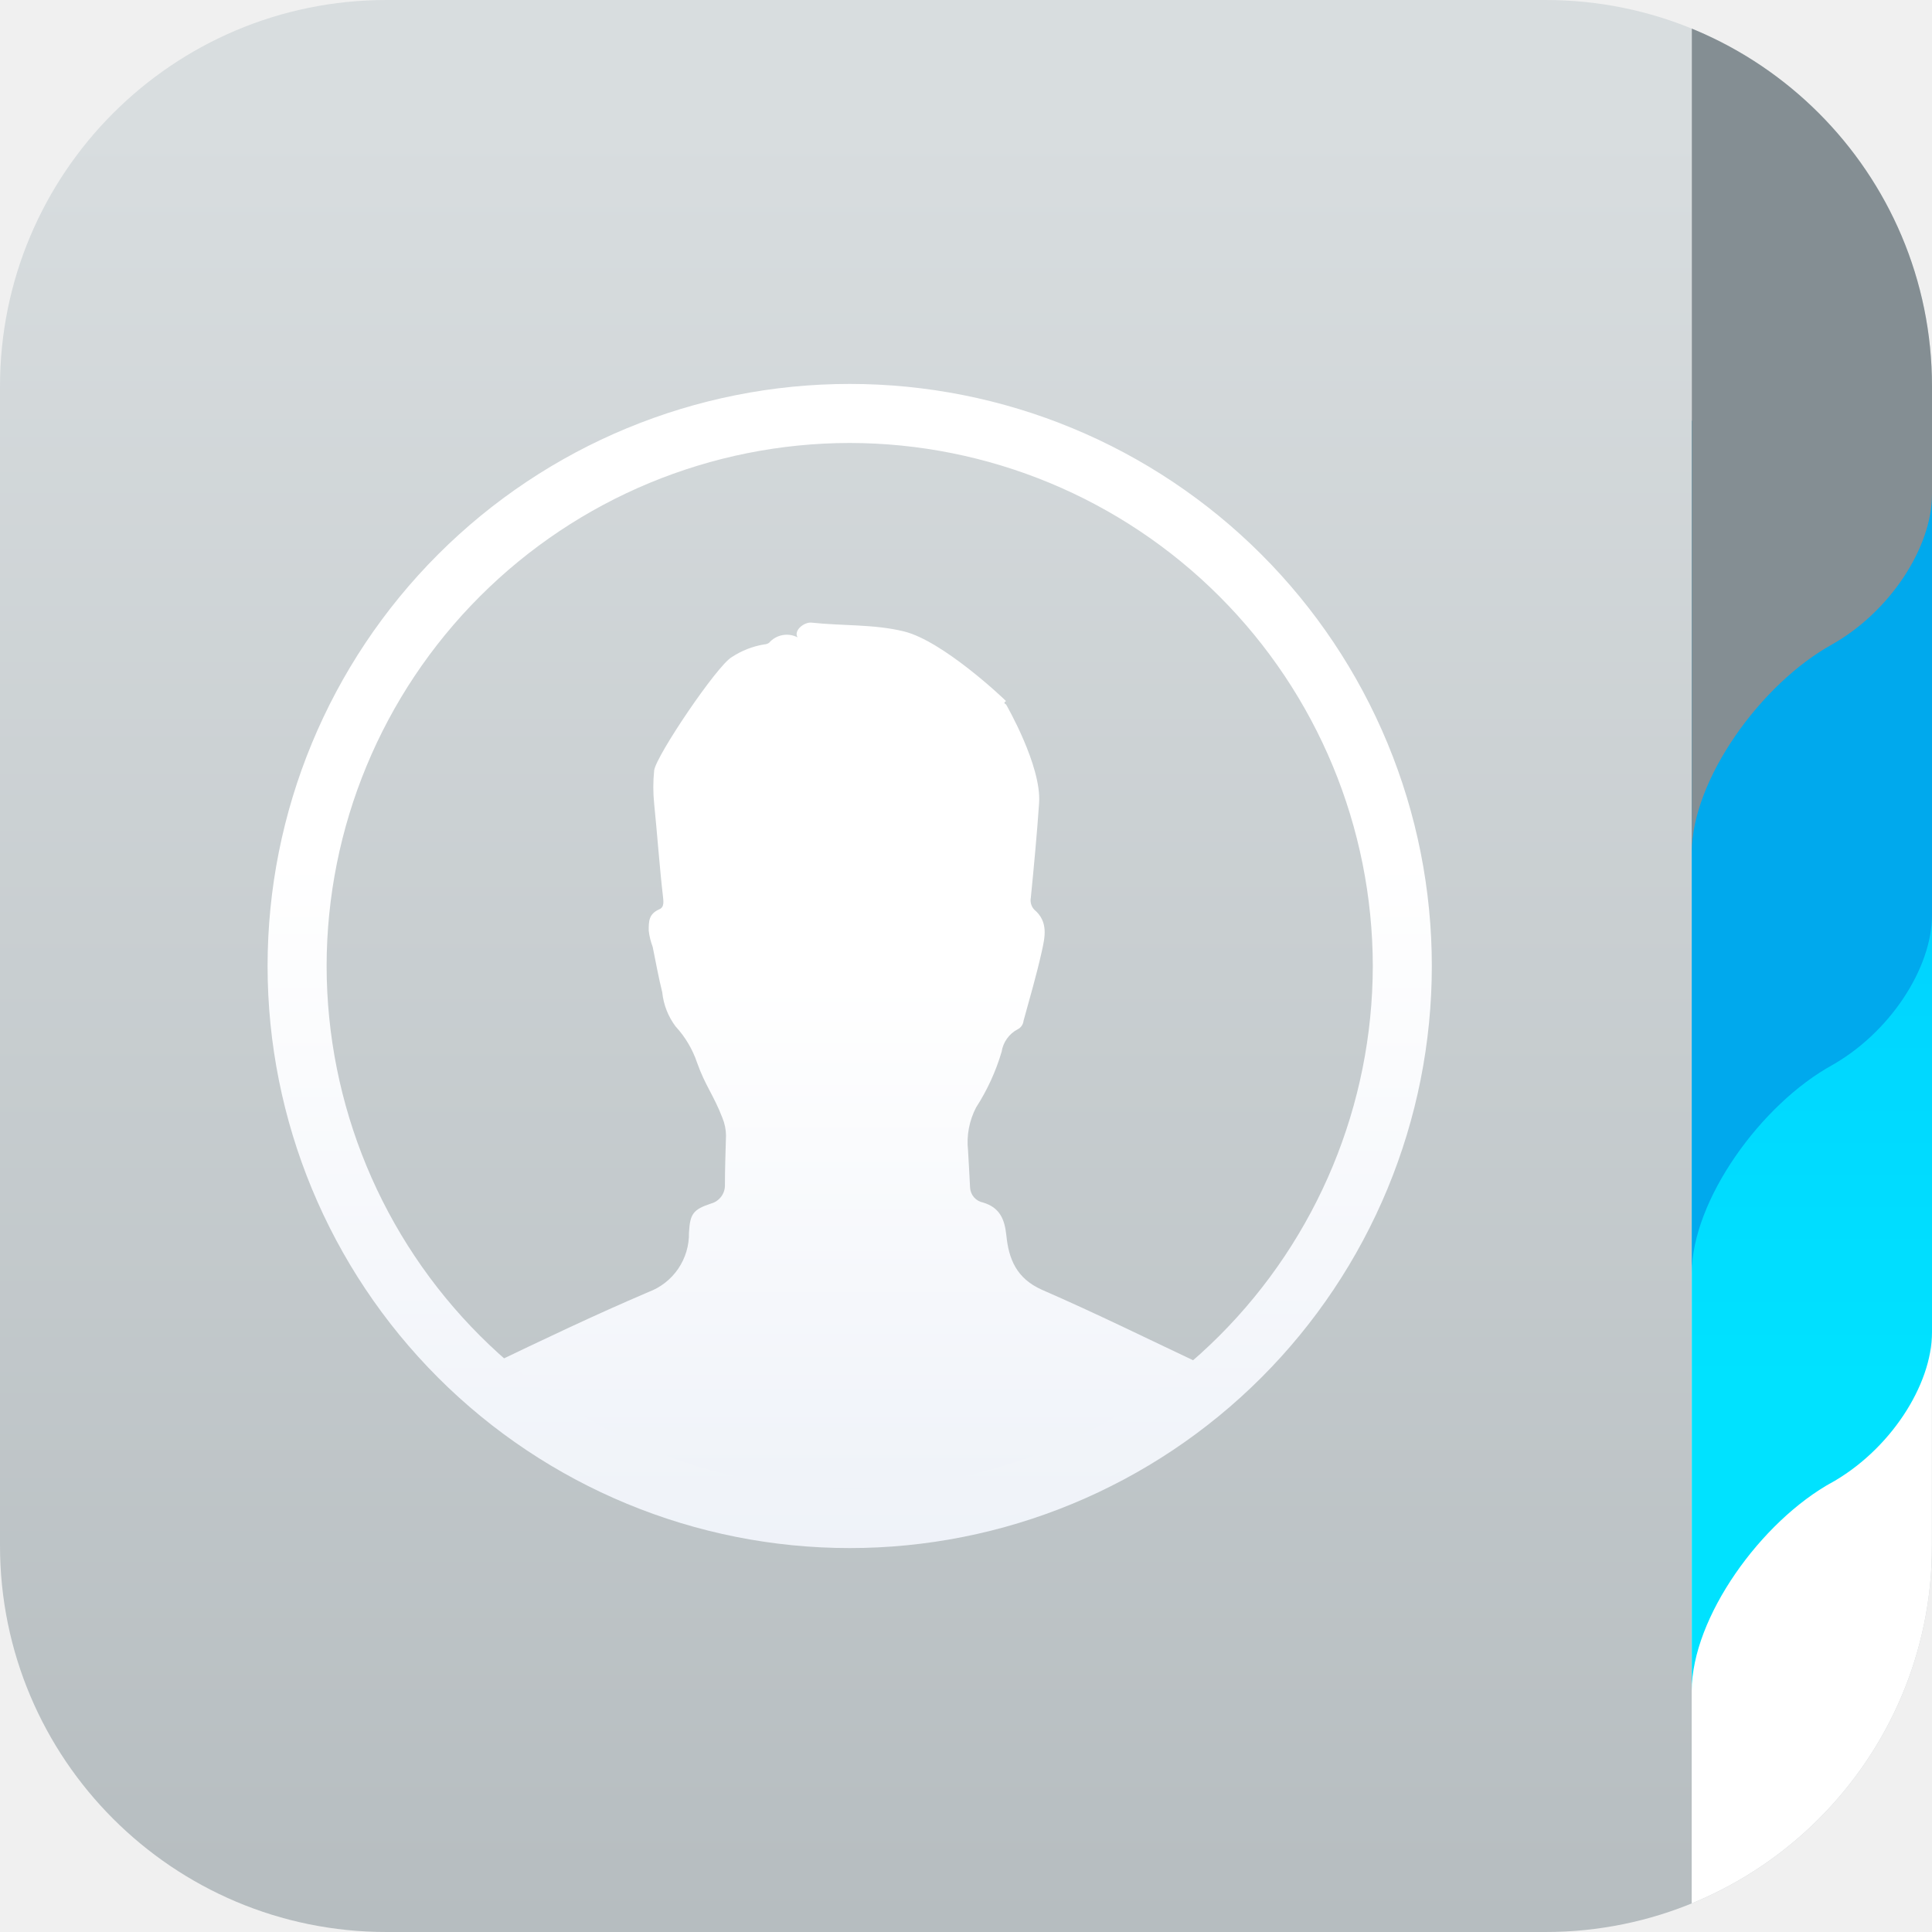
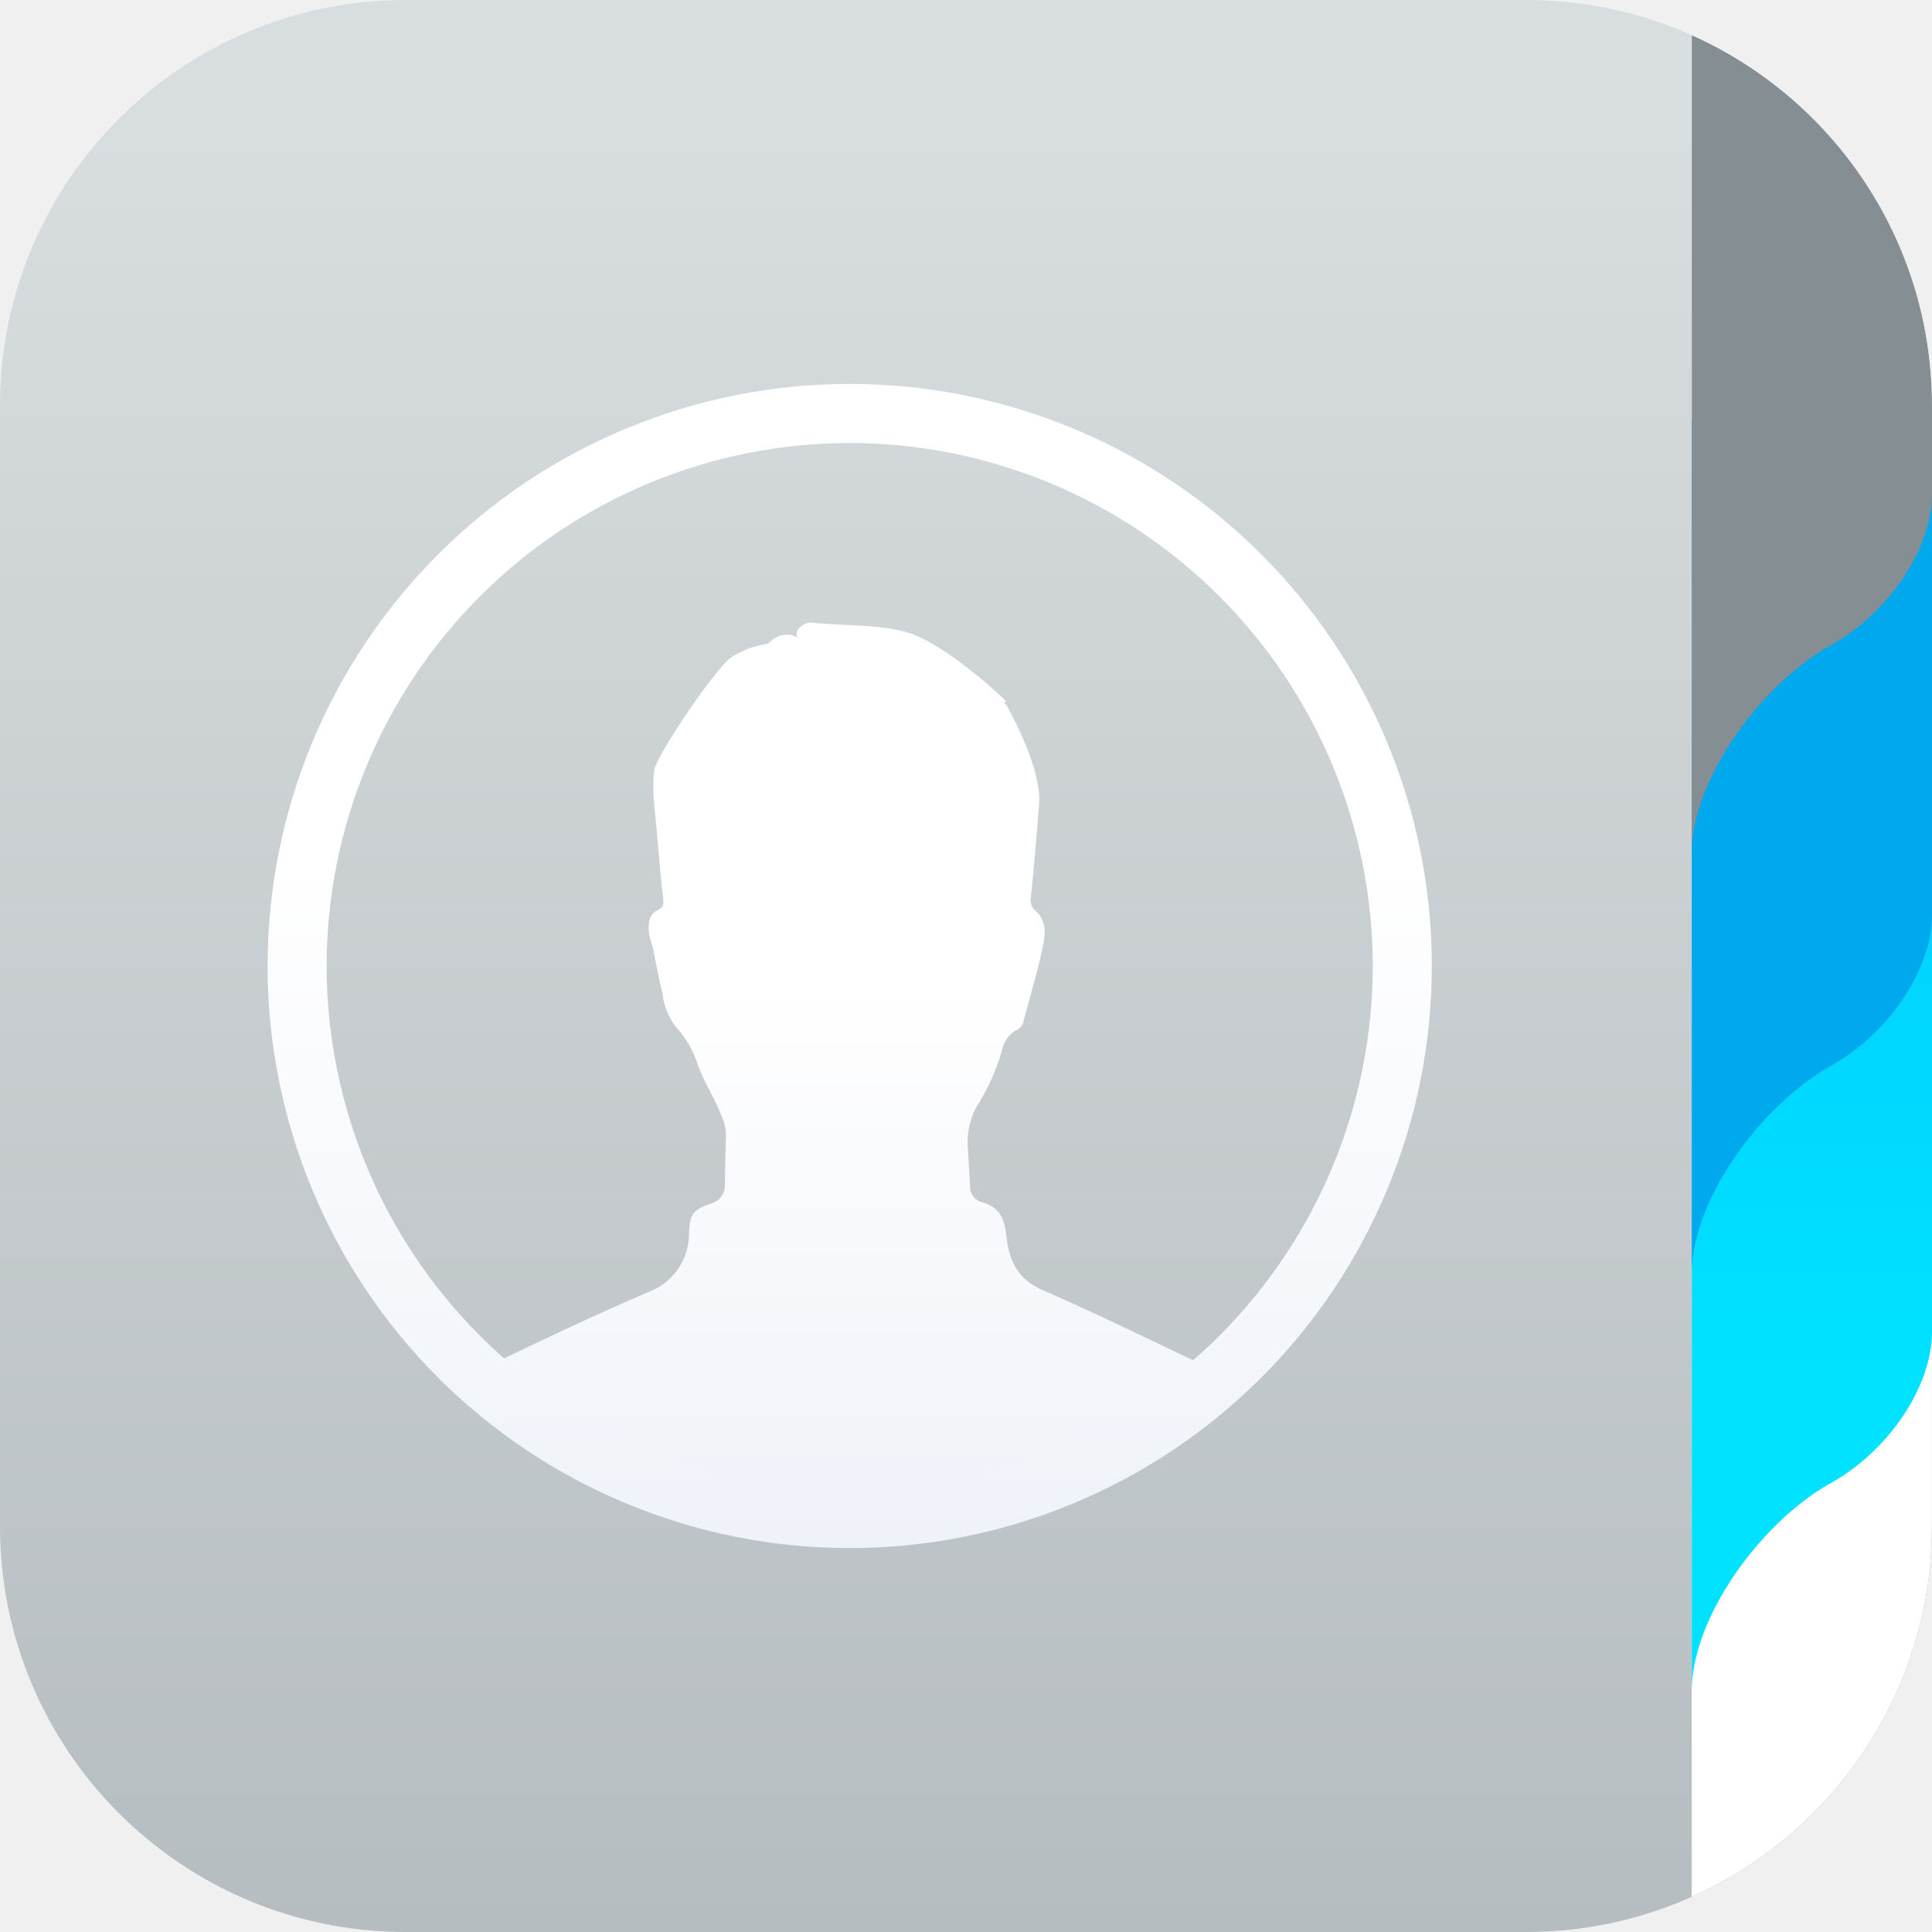
<svg xmlns="http://www.w3.org/2000/svg" width="72" height="72" viewBox="0 0 72 72" fill="none">
-   <path d="M57.6 0H14.4C6.447 0 0 6.447 0 14.4V57.6C0 65.553 6.447 72 14.4 72H57.6C65.553 72 72 65.553 72 57.6V14.4C72 6.447 65.553 0 57.6 0Z" fill="url(#paint0_linear_334_1699)" />
-   <path d="M24.38 29.968C24.336 29.548 24.336 29.124 24.38 28.704C24.468 28.14 26.728 24.796 27.272 24.488C27.635 24.249 28.043 24.088 28.472 24.016C28.539 24.015 28.605 23.994 28.66 23.956C28.789 23.808 28.964 23.707 29.157 23.67C29.35 23.633 29.549 23.662 29.724 23.752C29.564 23.5 29.968 23.172 30.248 23.204C31.388 23.328 32.552 23.256 33.676 23.528C35.128 23.876 37.404 26.032 37.492 26.128C37.42 26.168 37.404 26.208 37.492 26.252C37.492 26.252 38.82 28.54 38.724 29.924C38.656 30.956 38.52 32.42 38.416 33.452C38.401 33.531 38.404 33.612 38.425 33.689C38.447 33.766 38.486 33.837 38.54 33.896C39.084 34.352 38.94 34.932 38.82 35.476C38.628 36.34 38.376 37.192 38.144 38.044C38.137 38.111 38.113 38.175 38.075 38.23C38.036 38.285 37.984 38.33 37.924 38.36C37.766 38.443 37.63 38.562 37.527 38.707C37.423 38.852 37.355 39.02 37.328 39.196C37.112 39.93 36.791 40.629 36.376 41.272C36.12 41.764 36.015 42.321 36.076 42.872C36.1 43.336 36.132 43.796 36.152 44.26C36.16 44.394 36.212 44.522 36.3 44.622C36.389 44.723 36.508 44.791 36.64 44.816C37.26 45.004 37.44 45.436 37.504 46.04C37.592 46.92 37.88 47.64 38.824 48.064C40.876 48.956 42.88 49.948 44.9 50.9C45.053 50.943 45.191 51.028 45.3 51.144C44.638 51.749 43.932 52.306 43.188 52.808C39.697 55.22 35.534 56.469 31.292 56.38C26.452 56.336 21.787 54.563 18.14 51.38C17.8 51.092 17.804 51.092 18.228 50.888C20.196 49.944 22.164 49.004 24.172 48.148C24.621 47.98 25.006 47.677 25.276 47.281C25.545 46.885 25.685 46.415 25.676 45.936C25.716 45.236 25.828 45.076 26.5 44.852C26.654 44.81 26.789 44.716 26.883 44.587C26.977 44.457 27.024 44.3 27.016 44.14C27.016 43.532 27.04 42.94 27.056 42.312C27.053 42.087 27.007 41.864 26.92 41.656C26.604 40.828 26.28 40.456 25.98 39.608C25.811 39.106 25.539 38.645 25.18 38.256C24.9 37.884 24.727 37.443 24.68 36.98C24.54 36.42 24.44 35.852 24.324 35.288C24.25 35.094 24.2 34.891 24.176 34.684C24.176 34.324 24.176 34.06 24.576 33.884C24.772 33.8 24.72 33.56 24.704 33.38C24.588 32.408 24.484 30.968 24.38 29.968Z" fill="url(#paint1_linear_334_1699)" />
-   <path d="M31.664 16.508C36.832 16.513 41.787 18.569 45.442 22.223C49.097 25.877 51.153 30.832 51.16 36C51.153 41.169 49.097 46.124 45.443 49.779C41.788 53.434 36.832 55.49 31.664 55.496C26.495 55.49 21.541 53.434 17.887 49.779C14.232 46.124 12.177 41.168 12.172 36C12.177 30.832 14.232 25.877 17.887 22.223C21.541 18.569 26.496 16.513 31.664 16.508ZM31.664 14.308C25.911 14.308 20.393 16.593 16.325 20.662C12.257 24.73 9.972 30.247 9.972 36C9.972 41.753 12.257 47.271 16.325 51.339C20.393 55.407 25.911 57.692 31.664 57.692C34.513 57.693 37.334 57.132 39.966 56.042C42.599 54.952 44.99 53.354 47.005 51.34C49.02 49.326 50.618 46.934 51.708 44.302C52.799 41.67 53.36 38.849 53.36 36C53.36 33.151 52.799 30.33 51.708 27.698C50.618 25.066 49.02 22.674 47.005 20.66C44.99 18.646 42.599 17.048 39.966 15.958C37.334 14.868 34.513 14.308 31.664 14.308Z" fill="url(#paint2_linear_334_1699)" />
-   <mask id="mask0_334_1699" style="mask-type:alpha" maskUnits="userSpaceOnUse" x="0" y="0" width="72" height="72">
-     <path d="M57.6 0H14.4C6.447 0 0 6.447 0 14.4V57.6C0 65.553 6.447 72 14.4 72H57.6C65.553 72 72 65.553 72 57.6V14.4C72 6.447 65.553 0 57.6 0Z" fill="url(#paint3_linear_334_1699)" />
-   </mask>
-   <g mask="url(#mask0_334_1699)">
-     <path d="M63.044 0V72C65.423 71.987 67.7 71.034 69.377 69.347C71.054 67.661 71.996 65.379 71.996 63V9.012C71.999 6.631 71.059 4.346 69.381 2.657C67.703 0.968 65.425 0.013 63.044 0Z" fill="url(#paint4_linear_334_1699)" />
-     <path d="M68.3 55.228L68.176 55.3C70.428 54.068 72 51.616 72 49.652V24.504C72 19.556 68 31.224 63.048 31.224V63.012C63.044 60.292 65.628 56.688 68.3 55.228Z" fill="url(#paint5_linear_334_1699)" />
-     <path d="M68.3 39.684L68.176 39.752C70.428 38.52 72 36.072 72 34.104V8.956C72 4.012 68 15.68 63.048 15.68V47.452C63.044 44.744 65.628 41.14 68.3 39.684Z" fill="#00A9ED" />
-     <path d="M68.3 24.004L68.176 24.072C70.428 22.844 72 20.392 72 18.428V8.956C72.001 7.78 71.769 6.616 71.32 5.529C70.87 4.442 70.211 3.455 69.379 2.623C68.548 1.792 67.561 1.132 66.475 0.682C65.388 0.232 64.224 -1.1739e-07 63.048 0V31.776C63.044 29.068 65.628 25.464 68.3 24.004Z" fill="url(#paint6_linear_334_1699)" />
+   <g clip-path="url(#clip0_802_536)">
+     <path d="M57.6 0H14.4C6.447 0 -0 6.447 -0 14.4V57.6C-0 65.553 6.447 72 14.4 72H57.6C65.553 72 72 65.553 72 57.6V14.4C72 6.447 65.553 0 57.6 0Z" fill="url(#paint0_linear_802_536)" />
+     <path d="M24.38 29.968C24.336 29.548 24.336 29.124 24.38 28.704C24.468 28.14 26.728 24.796 27.272 24.488C27.635 24.249 28.043 24.088 28.472 24.016C28.539 24.015 28.605 23.994 28.66 23.956C28.789 23.808 28.964 23.707 29.157 23.67C29.349 23.633 29.549 23.662 29.724 23.752C29.564 23.5 29.968 23.172 30.248 23.204C31.388 23.328 32.552 23.256 33.676 23.528C35.128 23.876 37.404 26.032 37.492 26.128C37.42 26.168 37.404 26.208 37.492 26.252C37.492 26.252 38.82 28.54 38.724 29.924C38.656 30.956 38.52 32.42 38.416 33.452C38.4 33.531 38.404 33.612 38.425 33.689C38.447 33.766 38.486 33.837 38.54 33.896C39.084 34.352 38.94 34.932 38.82 35.476C38.628 36.34 38.376 37.192 38.144 38.044C38.137 38.111 38.113 38.175 38.074 38.23C38.036 38.285 37.984 38.33 37.924 38.36C37.766 38.443 37.63 38.562 37.526 38.707C37.423 38.852 37.355 39.02 37.328 39.196C37.112 39.93 36.791 40.629 36.376 41.272C36.12 41.764 36.015 42.321 36.076 42.872C36.1 43.336 36.132 43.796 36.152 44.26C36.159 44.394 36.212 44.521 36.3 44.622C36.388 44.723 36.508 44.791 36.64 44.816C37.26 45.004 37.44 45.436 37.504 46.04C37.592 46.92 37.88 47.64 38.824 48.064C40.876 48.956 42.88 49.948 44.9 50.9C45.053 50.943 45.191 51.028 45.3 51.144C44.637 51.749 43.931 52.306 43.188 52.808C39.697 55.219 35.534 56.469 31.292 56.38C26.452 56.336 21.787 54.563 18.14 51.38C17.8 51.092 17.804 51.092 18.228 50.888C20.196 49.944 22.164 49.004 24.172 48.148C24.62 47.98 25.006 47.677 25.276 47.281C25.545 46.885 25.685 46.415 25.676 45.936C25.716 45.236 25.828 45.076 26.5 44.852C26.654 44.81 26.789 44.716 26.883 44.587C26.977 44.457 27.023 44.3 27.016 44.14C27.016 43.532 27.04 42.94 27.056 42.312C27.053 42.087 27.007 41.864 26.92 41.656C26.604 40.828 26.28 40.456 25.98 39.608C25.811 39.106 25.539 38.645 25.18 38.256C24.9 37.884 24.727 37.443 24.68 36.98C24.54 36.42 24.44 35.852 24.324 35.288C24.25 35.093 24.2 34.891 24.176 34.684C24.176 34.324 24.176 34.06 24.576 33.884C24.772 33.8 24.72 33.56 24.704 33.38C24.588 32.408 24.484 30.968 24.38 29.968Z" fill="url(#paint1_linear_802_536)" />
+     <path d="M31.664 16.508C36.832 16.513 41.787 18.568 45.442 22.223C49.097 25.877 51.154 30.832 51.16 36C51.154 41.169 49.097 46.124 45.443 49.779C41.788 53.434 36.833 55.49 31.664 55.496C26.495 55.49 21.541 53.434 17.887 49.779C14.232 46.124 12.177 41.168 12.172 36C12.177 30.832 14.232 25.877 17.887 22.223C21.541 18.569 26.496 16.513 31.664 16.508ZM31.664 14.308C25.911 14.308 20.393 16.593 16.325 20.661C12.257 24.73 9.972 30.247 9.972 36C9.972 41.753 12.257 47.27 16.325 51.339C20.393 55.407 25.911 57.692 31.664 57.692C34.513 57.693 37.334 57.132 39.966 56.042C42.599 54.952 44.99 53.354 47.005 51.34C49.02 49.326 50.618 46.934 51.708 44.302C52.799 41.67 53.36 38.849 53.36 36C53.36 33.151 52.799 30.33 51.708 27.698C50.618 25.066 49.02 22.674 47.005 20.66C44.99 18.646 42.599 17.048 39.966 15.958C37.334 14.868 34.513 14.307 31.664 14.308Z" fill="url(#paint2_linear_802_536)" />
+     <mask id="mask0_802_536" style="mask-type:alpha" maskUnits="userSpaceOnUse" x="-1" y="0" width="73" height="72">
+       <path d="M57.6 0H14.4C6.447 0 -0 6.447 -0 14.4V57.6C-0 65.553 6.447 72 14.4 72H57.6C65.553 72 72 65.553 72 57.6V14.4C72 6.447 65.553 0 57.6 0Z" fill="url(#paint3_linear_802_536)" />
+     </mask>
+     <g mask="url(#mask0_802_536)">
+       <path d="M63.044 -1.52588e-05V72C65.423 71.987 67.7 71.034 69.377 69.347C71.054 67.661 71.996 65.379 71.996 63V9.012C71.999 6.631 71.059 4.346 69.381 2.657C67.703 0.968 65.425 0.013 63.044 -1.52588e-05Z" fill="url(#paint4_linear_802_536)" />
+       <path d="M68.3 55.228L68.176 55.3C70.428 54.068 72 51.616 72 49.652V24.504C72 19.556 68 31.224 63.048 31.224V63.012C63.044 60.292 65.628 56.688 68.3 55.228Z" fill="url(#paint5_linear_802_536)" />
+       <path d="M68.3 39.684L68.176 39.752C70.428 38.52 72 36.072 72 34.104V8.956C72 4.012 68 15.68 63.048 15.68V47.452C63.044 44.744 65.628 41.14 68.3 39.684Z" fill="#00A9ED" />
+       <path d="M68.3 24.004L68.176 24.072C70.428 22.844 72 20.392 72 18.428V8.956C72.001 7.78 71.769 6.616 71.32 5.529C70.87 4.442 70.211 3.455 69.379 2.623C68.548 1.792 67.561 1.132 66.475 0.682C65.388 0.232 64.224 -1.53762e-05 63.048 -1.52588e-05V31.776C63.044 29.068 65.628 25.464 68.3 24.004Z" fill="url(#paint6_linear_802_536)" />
+     </g>
  </g>
  <defs>
-     <linearGradient id="paint0_linear_334_1699" x1="36" y1="4.764" x2="36" y2="138.9" gradientUnits="userSpaceOnUse">
+     <linearGradient id="paint0_linear_802_536" x1="36" y1="4.764" x2="36" y2="138.9" gradientUnits="userSpaceOnUse">
      <stop stop-color="#D8DDDF" />
      <stop offset="1" stop-color="#949DA1" />
    </linearGradient>
-     <linearGradient id="paint1_linear_334_1699" x1="31.588" y1="36.576" x2="31.588" y2="99.88" gradientUnits="userSpaceOnUse">
+     <linearGradient id="paint1_linear_802_536" x1="31.588" y1="36.576" x2="31.588" y2="99.88" gradientUnits="userSpaceOnUse">
      <stop stop-color="white" />
      <stop offset="1" stop-color="#CBD6EA" />
    </linearGradient>
-     <linearGradient id="paint2_linear_334_1699" x1="31.649" y1="31.794" x2="31.649" y2="114.559" gradientUnits="userSpaceOnUse">
+     <linearGradient id="paint2_linear_802_536" x1="31.65" y1="31.794" x2="31.65" y2="114.559" gradientUnits="userSpaceOnUse">
      <stop stop-color="white" />
      <stop offset="1" stop-color="#CBD6EA" />
    </linearGradient>
-     <linearGradient id="paint3_linear_334_1699" x1="36" y1="4.764" x2="36" y2="138.9" gradientUnits="userSpaceOnUse">
+     <linearGradient id="paint3_linear_802_536" x1="36" y1="4.764" x2="36" y2="138.9" gradientUnits="userSpaceOnUse">
      <stop stop-color="#D8DDDF" />
      <stop offset="1" stop-color="#949DA1" />
    </linearGradient>
-     <linearGradient id="paint4_linear_334_1699" x1="-55710.2" y1="253568" x2="-53606.7" y2="254126" gradientUnits="userSpaceOnUse">
+     <linearGradient id="paint4_linear_802_536" x1="-55710.2" y1="253568" x2="-53606.7" y2="254126" gradientUnits="userSpaceOnUse">
      <stop stop-color="white" />
      <stop offset="1" stop-color="#CBD6EA" />
    </linearGradient>
-     <linearGradient id="paint5_linear_334_1699" x1="67.524" y1="51.504" x2="67.524" y2="15.912" gradientUnits="userSpaceOnUse">
+     <linearGradient id="paint5_linear_802_536" x1="67.524" y1="51.504" x2="67.524" y2="15.912" gradientUnits="userSpaceOnUse">
      <stop stop-color="#00E2FF" />
      <stop offset="1" stop-color="#00C4FF" />
    </linearGradient>
-     <linearGradient id="paint6_linear_334_1699" x1="4.399" y1="5.008" x2="19.599" y2="7.808" gradientUnits="userSpaceOnUse">
+     <linearGradient id="paint6_linear_802_536" x1="4.399" y1="5.008" x2="19.599" y2="7.808" gradientUnits="userSpaceOnUse">
      <stop stop-color="#D8DDDF" />
      <stop offset="1" stop-color="#848E93" />
    </linearGradient>
+     <clipPath id="clip0_802_536">
+       <rect x="-0" width="72" height="72" rx="15.12" fill="white" />
+     </clipPath>
  </defs>
</svg>
